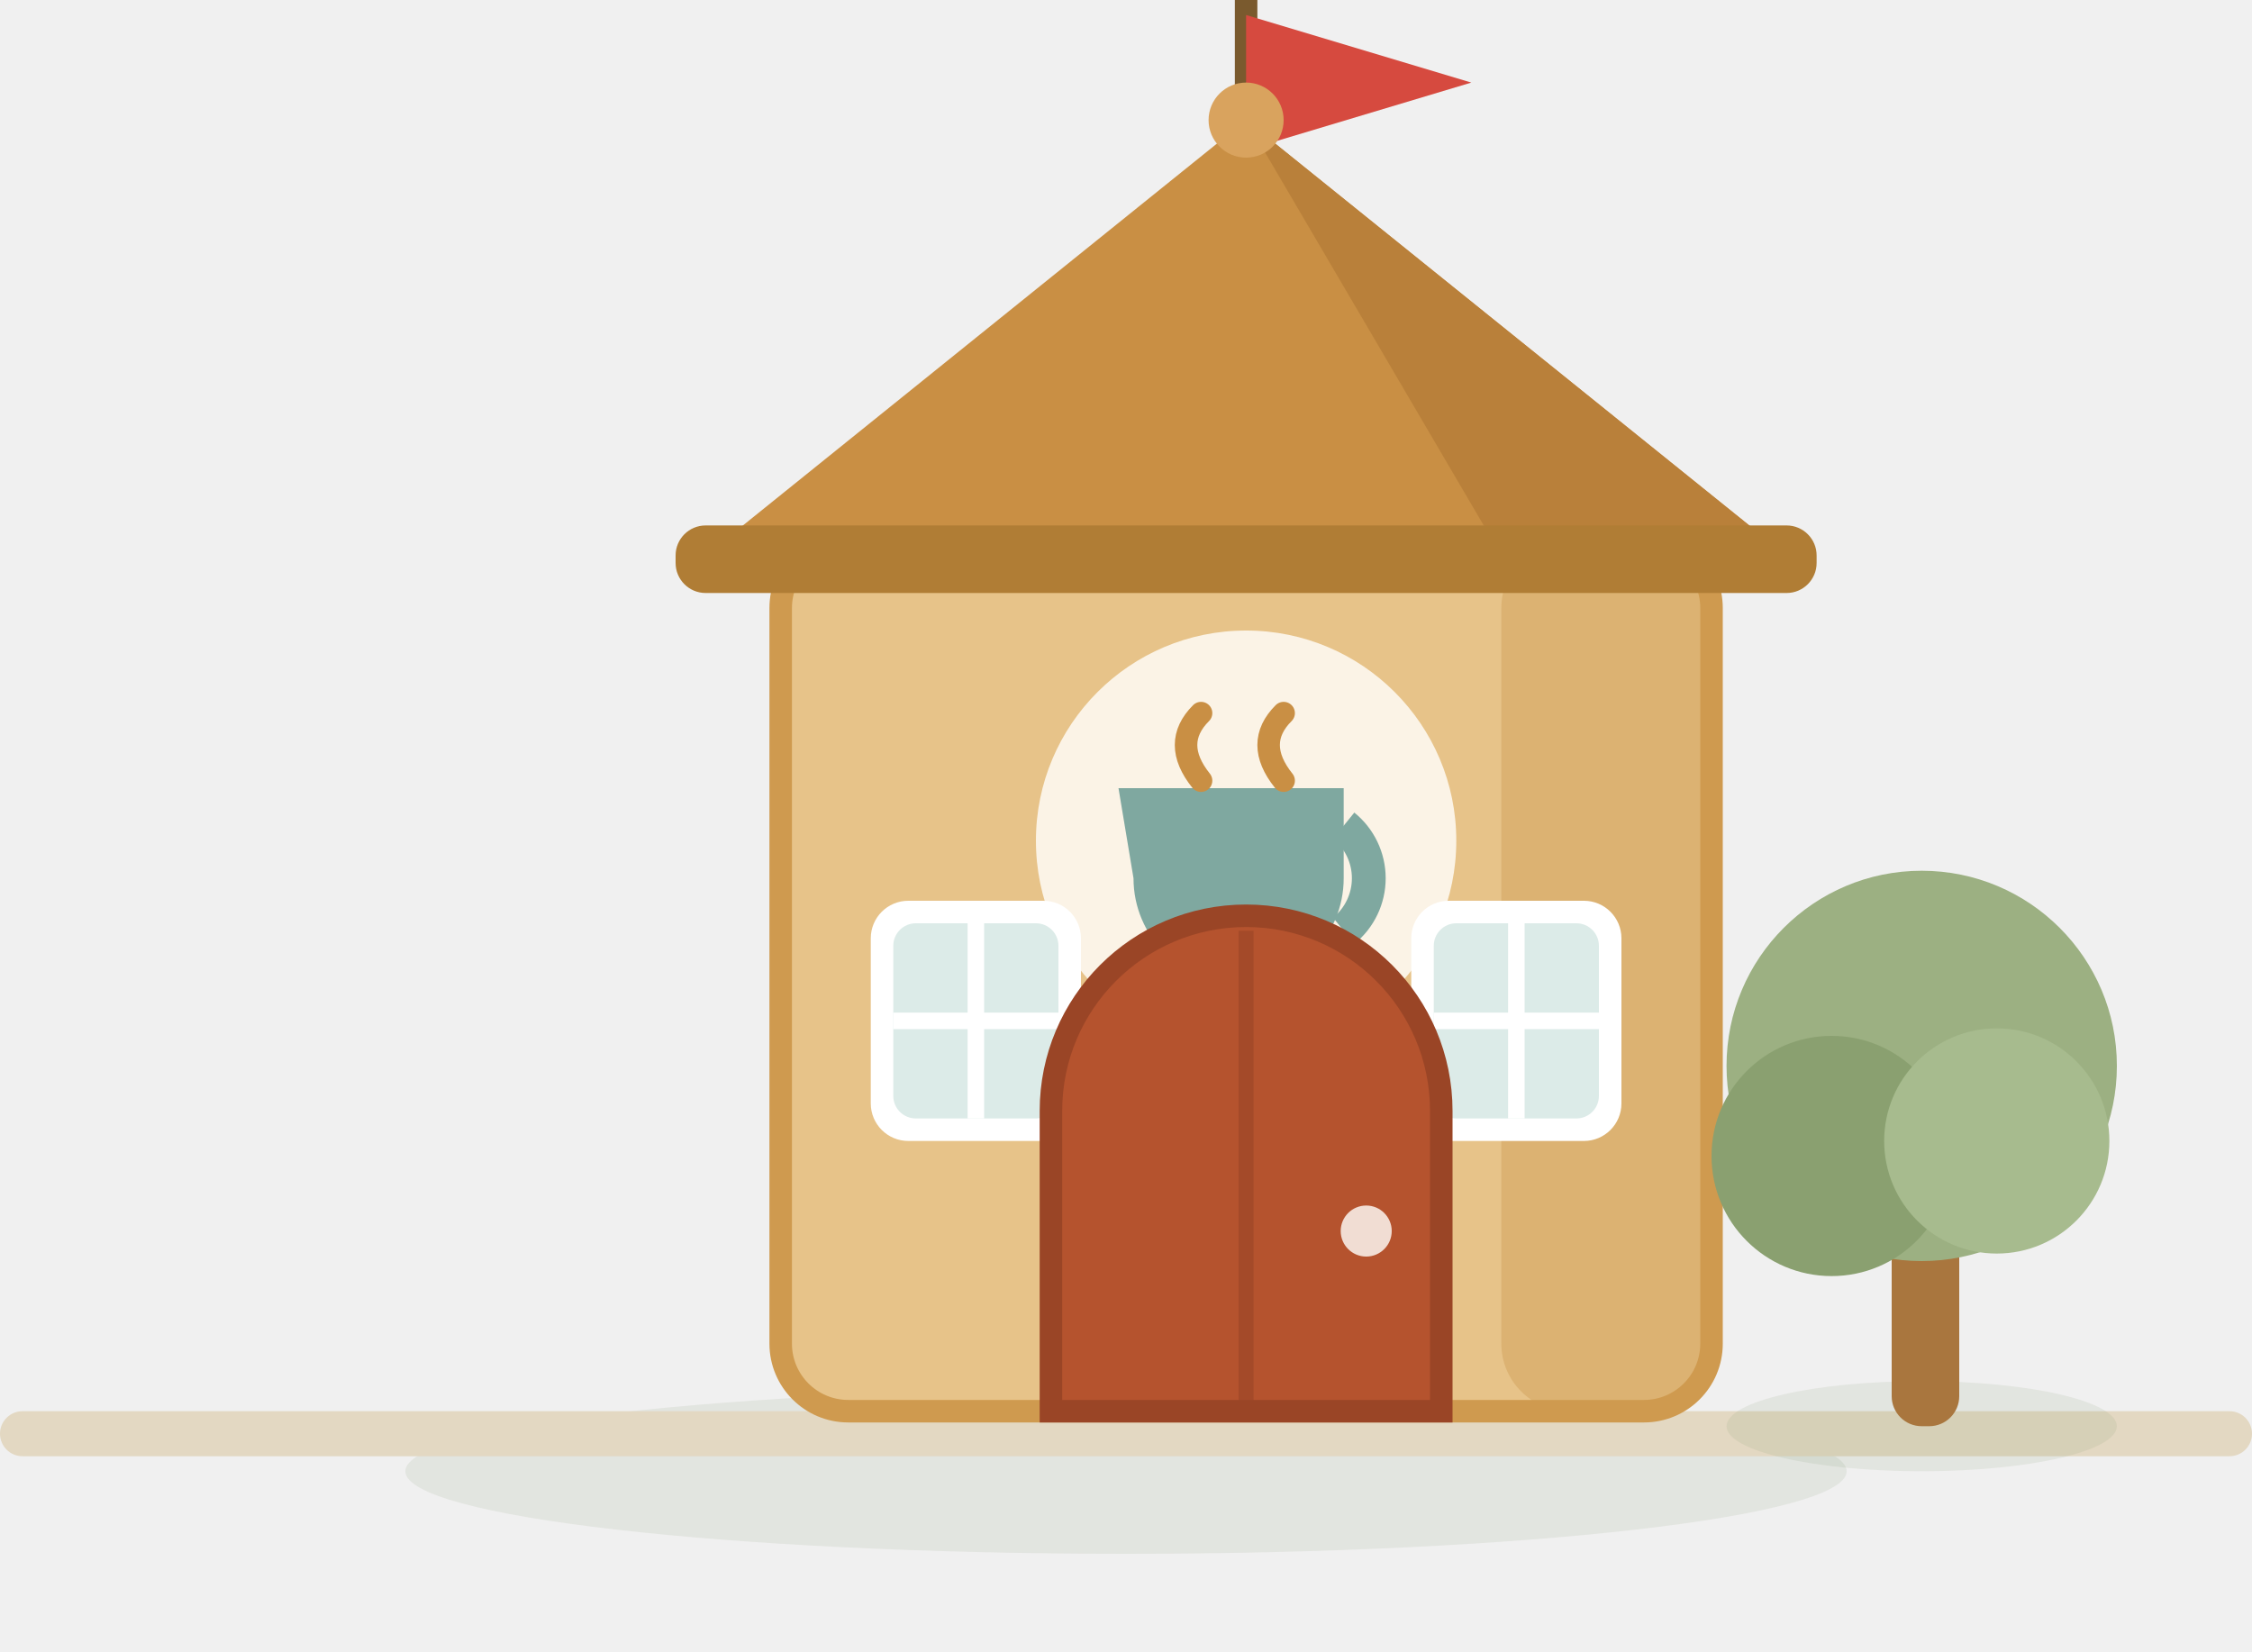
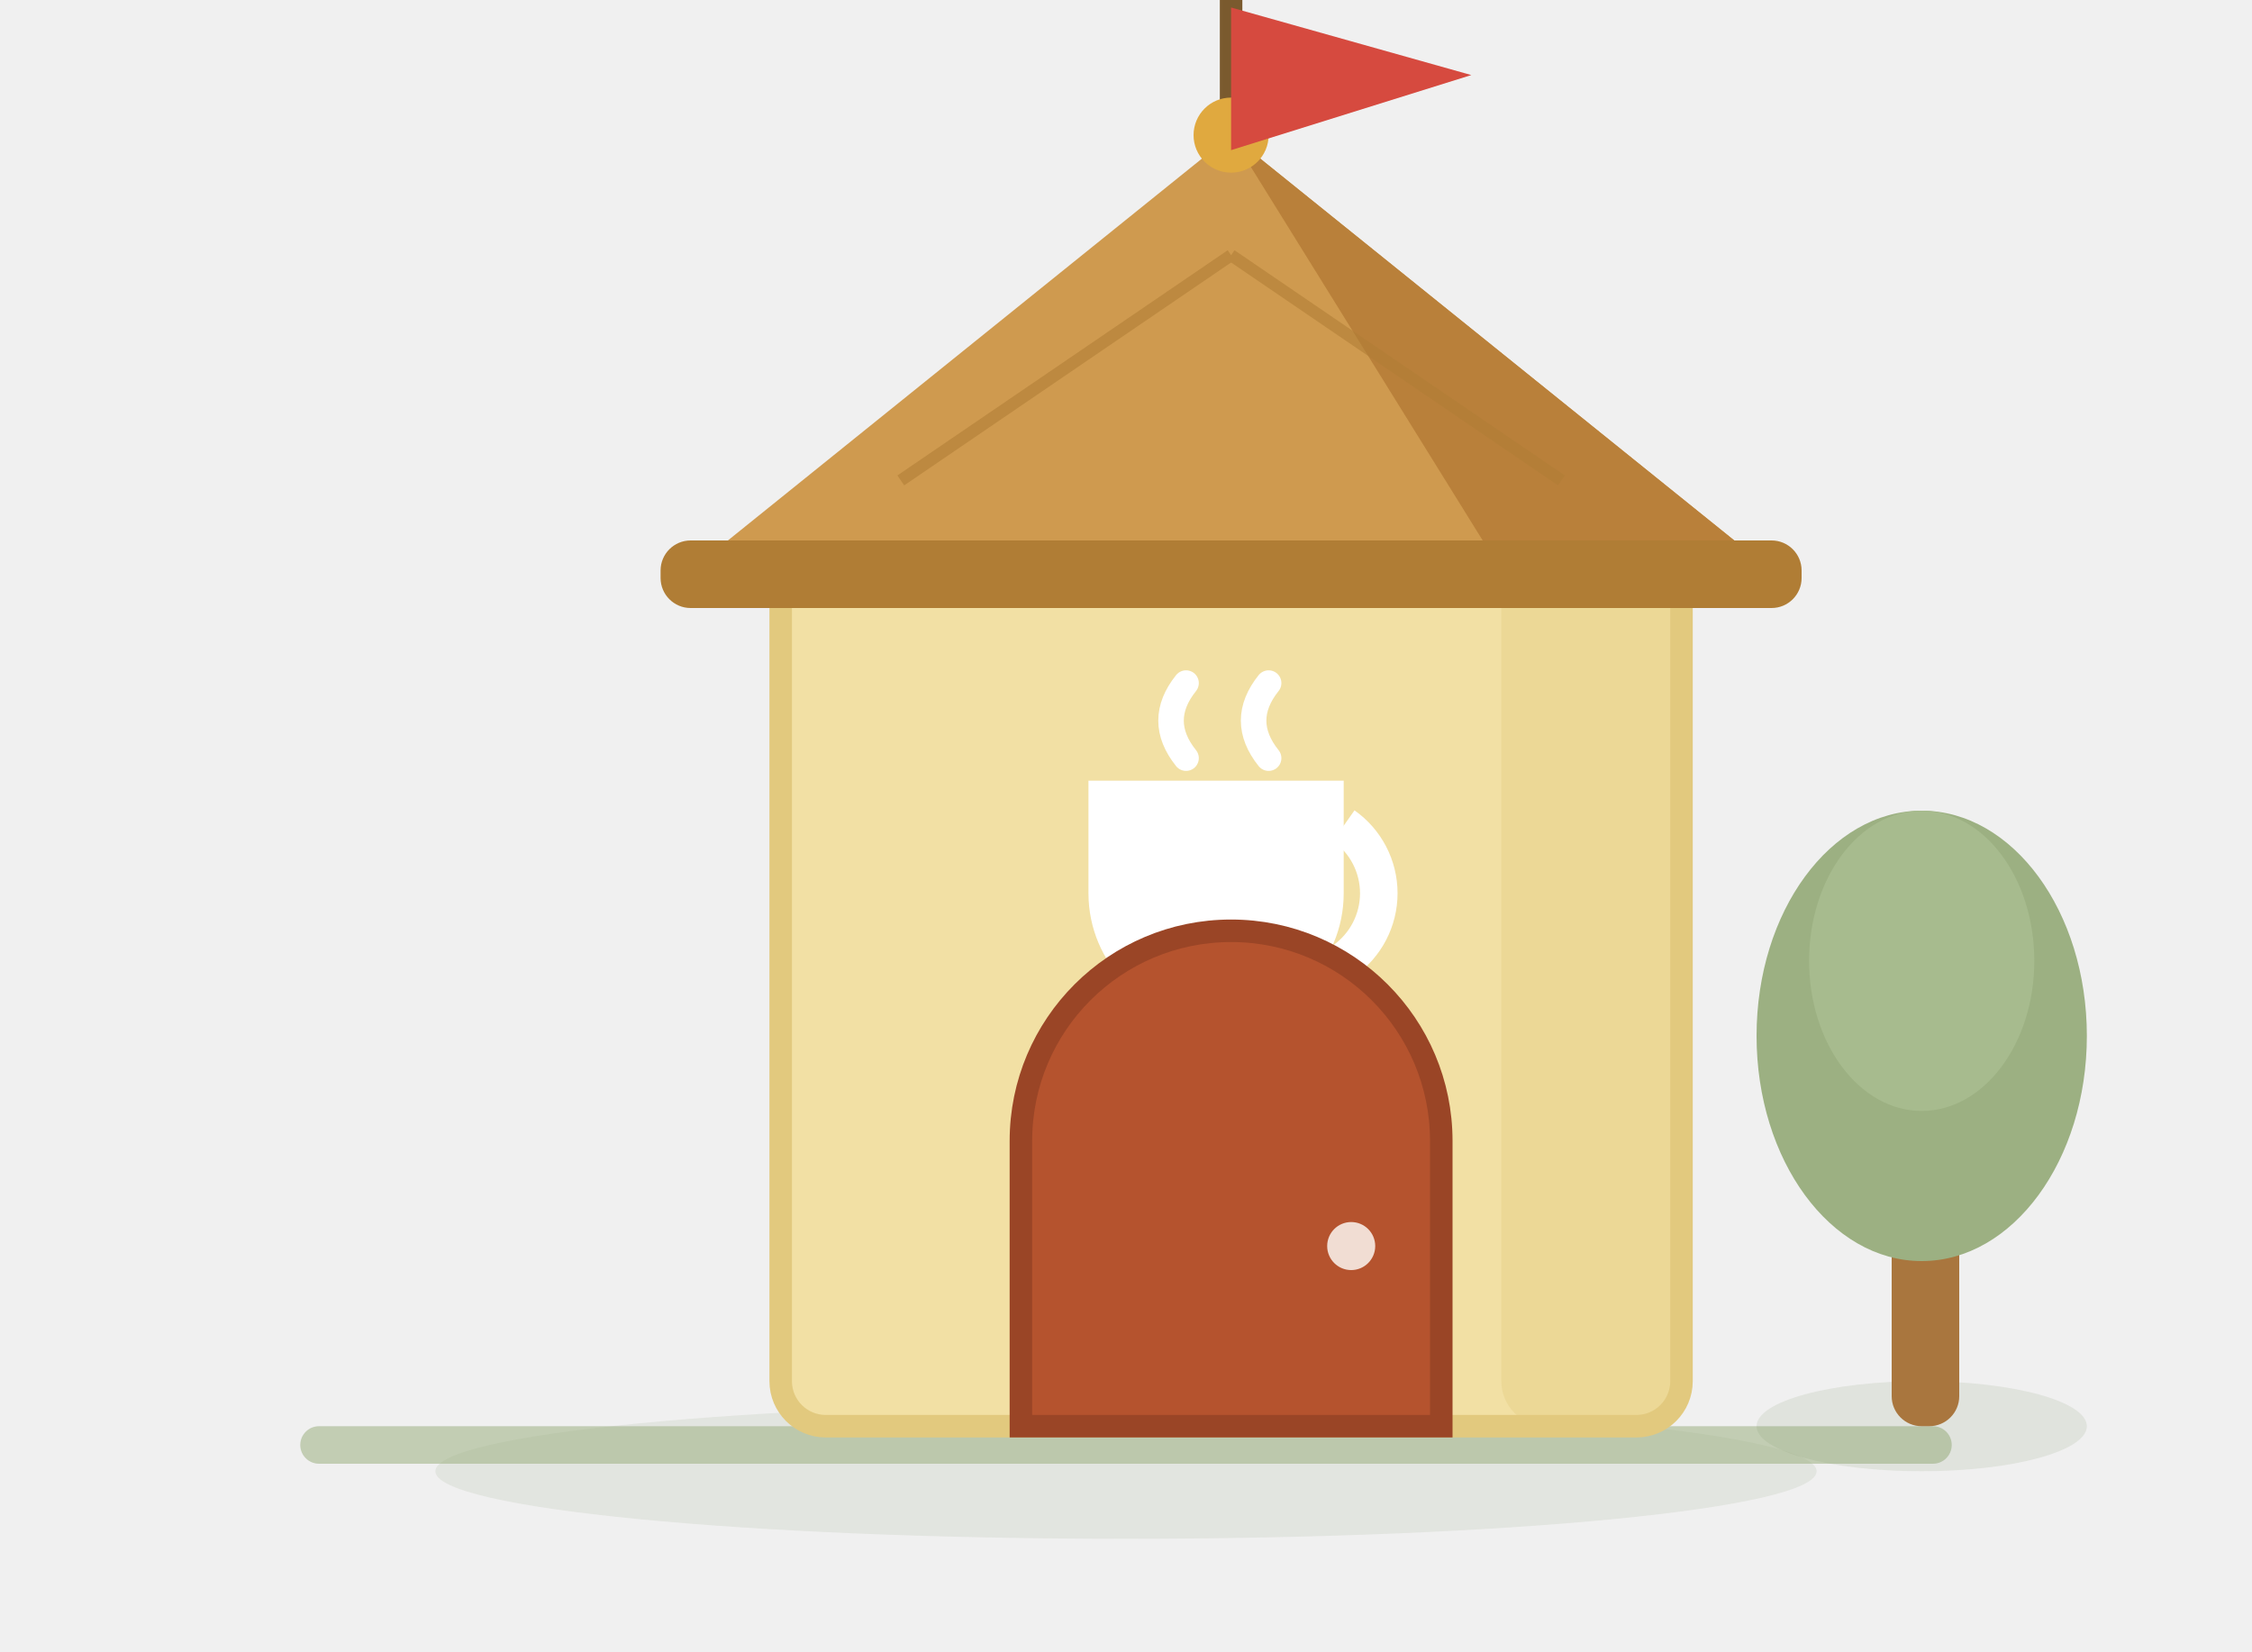
- <svg xmlns="http://www.w3.org/2000/svg" viewBox="0 0 300 220" role="img" aria-label="Illustrated café tower with a cup sign and a flag.">
-   <ellipse cx="150" cy="196" rx="96" ry="11" fill="#7a8f63" opacity="0.12" />
-   <rect x="0" y="188" width="300" height="6" rx="3" fill="#e3d8c2" />
-   <rect x="104" y="72" width="124" height="116" rx="9" fill="#e7c389" />
-   <rect x="200" y="72" width="28" height="116" rx="9" fill="#d3a45f" opacity="0.55" />
-   <rect x="104" y="72" width="124" height="116" rx="9" fill="none" stroke="#cf9a4f" stroke-width="3" />
-   <polygon points="94,74 166,16 238,74" fill="#c98f44" />
-   <polygon points="166,16 238,74 200,74" fill="#b9803a" />
-   <rect x="90" y="70" width="152" height="9" rx="4" fill="#b07d35" />
-   <line x1="166" y1="16" x2="166" y2="-2" stroke="#7a5a2e" stroke-width="3" />
-   <path d="M166 2 L196 11 L166 20 Z" fill="#D64A3F">
-     <animateTransform attributeName="transform" type="rotate" values="-6 166 11;9 166 11;-6 166 11" dur="2.3s" repeatCount="indefinite" />
-   </path>
-   <circle cx="166" cy="16" r="5" fill="#D9A35E" />
-   <circle cx="166" cy="112" r="28" fill="#fbf3e6" />
-   <g transform="translate(166,114)">
-     <path d="M-17 -9 H13 V3 a14 14 0 0 1 -28 0 Z" fill="#7FA8A0" />
-     <path d="M13 -4 a9 9 0 0 1 0 14" fill="none" stroke="#7FA8A0" stroke-width="4.5" />
-     <path d="M-6 -19 q-4 4 0 9 M5 -19 q-4 4 0 9" stroke="#c98f44" stroke-width="3" fill="none" stroke-linecap="round" />
+ <svg xmlns="http://www.w3.org/2000/svg" viewBox="0 0 300 220" role="img" aria-label="Illustrated café tower with a cup and a flag.">
+   <ellipse cx="150" cy="196" rx="92" ry="9" fill="#7a8f63" opacity="0.12" />
+   <rect x="40" y="190" width="220" height="5" rx="2.5" fill="#9CB082" opacity="0.55" />
+   <rect x="104" y="74" width="120" height="116" rx="6" fill="#f2e0a4" />
+   <rect x="200" y="74" width="24" height="116" rx="6" fill="#e6d088" opacity="0.5" />
+   <rect x="104" y="74" width="120" height="116" rx="6" fill="none" stroke="#e2c97e" stroke-width="3" />
+   <polygon points="92,76 164,18 236,76" fill="#cf9a4f" />
+   <polygon points="164,18 236,76 200,76" fill="#b9803a" />
+   <g stroke="#b07d35" stroke-width="1.6" opacity="0.6">
+     <line x1="120" y1="64" x2="164" y2="34" />
+     <line x1="208" y1="64" x2="164" y2="34" />
  </g>
-   <rect x="116" y="120" width="28" height="32" rx="5" fill="#fff" />
-   <rect x="119" y="123" width="22" height="26" rx="3" fill="#dcebe8" />
-   <line x1="130" y1="123" x2="130" y2="149" stroke="#fff" stroke-width="2.2" />
-   <line x1="119" y1="136" x2="141" y2="136" stroke="#fff" stroke-width="2.2" />
-   <rect x="188" y="120" width="28" height="32" rx="5" fill="#fff" />
-   <rect x="191" y="123" width="22" height="26" rx="3" fill="#dcebe8" />
-   <line x1="202" y1="123" x2="202" y2="149" stroke="#fff" stroke-width="2.2" />
-   <line x1="191" y1="136" x2="213" y2="136" stroke="#fff" stroke-width="2.2" />
-   <path d="M140 188 v-40 a26 26 0 0 1 52 0 v40 Z" fill="#B5532E" />
-   <path d="M140 188 v-40 a26 26 0 0 1 52 0 v40 Z" fill="none" stroke="#9a4526" stroke-width="3" />
-   <line x1="166" y1="124" x2="166" y2="188" stroke="#9a4526" stroke-width="2" opacity="0.6" />
-   <circle cx="182" cy="164" r="3.4" fill="#f1ddd3" />
-   <ellipse cx="256" cy="190" rx="26" ry="6" fill="#7a8f63" opacity="0.12" />
-   <rect x="252" y="150" width="9" height="40" rx="4" fill="#a9763e" />
-   <circle cx="256" cy="142" r="26" fill="#9CB082" />
-   <circle cx="244" cy="154" r="16" fill="#8aa070" />
-   <circle cx="266" cy="152" r="15" fill="#a7bb8e" />
+   <rect x="88" y="72" width="152" height="9" rx="4" fill="#b07d35" />
+   <line x1="164" y1="18" x2="164" y2="-2" stroke="#7a5a2e" stroke-width="3" />
+   <circle cx="164" cy="18" r="5" fill="#E0A93F" />
+   <path d="M164 1 L196 10 L164 20 Z" fill="#D64A3F" />
+   <g transform="translate(164,116)">
+     <path d="M-19 -12 H15 V3 a17 17 0 0 1 -34 0 Z" fill="#fff" />
+     <path d="M15 -6 a11 11 0 0 1 0 18" fill="none" stroke="#fff" stroke-width="5" />
+     <path d="M-6 -25 q-4 5 0 10 M5 -25 q-4 5 0 10" stroke="#fff" stroke-width="3.4" fill="none" stroke-linecap="round" />
+   </g>
+   <path d="M136 190 v-38 a28 28 0 0 1 56 0 v38 Z" fill="#B5532E" />
+   <path d="M136 190 v-38 a28 28 0 0 1 56 0 v38 Z" fill="none" stroke="#9a4526" stroke-width="3" />
+   <circle cx="180" cy="166" r="3.2" fill="#f1ddd3" />
+   <g>
+     <ellipse cx="256" cy="190" rx="22" ry="6" fill="#7a8f63" opacity="0.14" />
+     <rect x="252" y="152" width="9" height="38" rx="4" fill="#a9763e" />
+     <ellipse cx="256" cy="138" rx="22" ry="30" fill="#9CB082" />
+     <ellipse cx="256" cy="128" rx="15" ry="20" fill="#a7bb8e" />
+   </g>
</svg>
